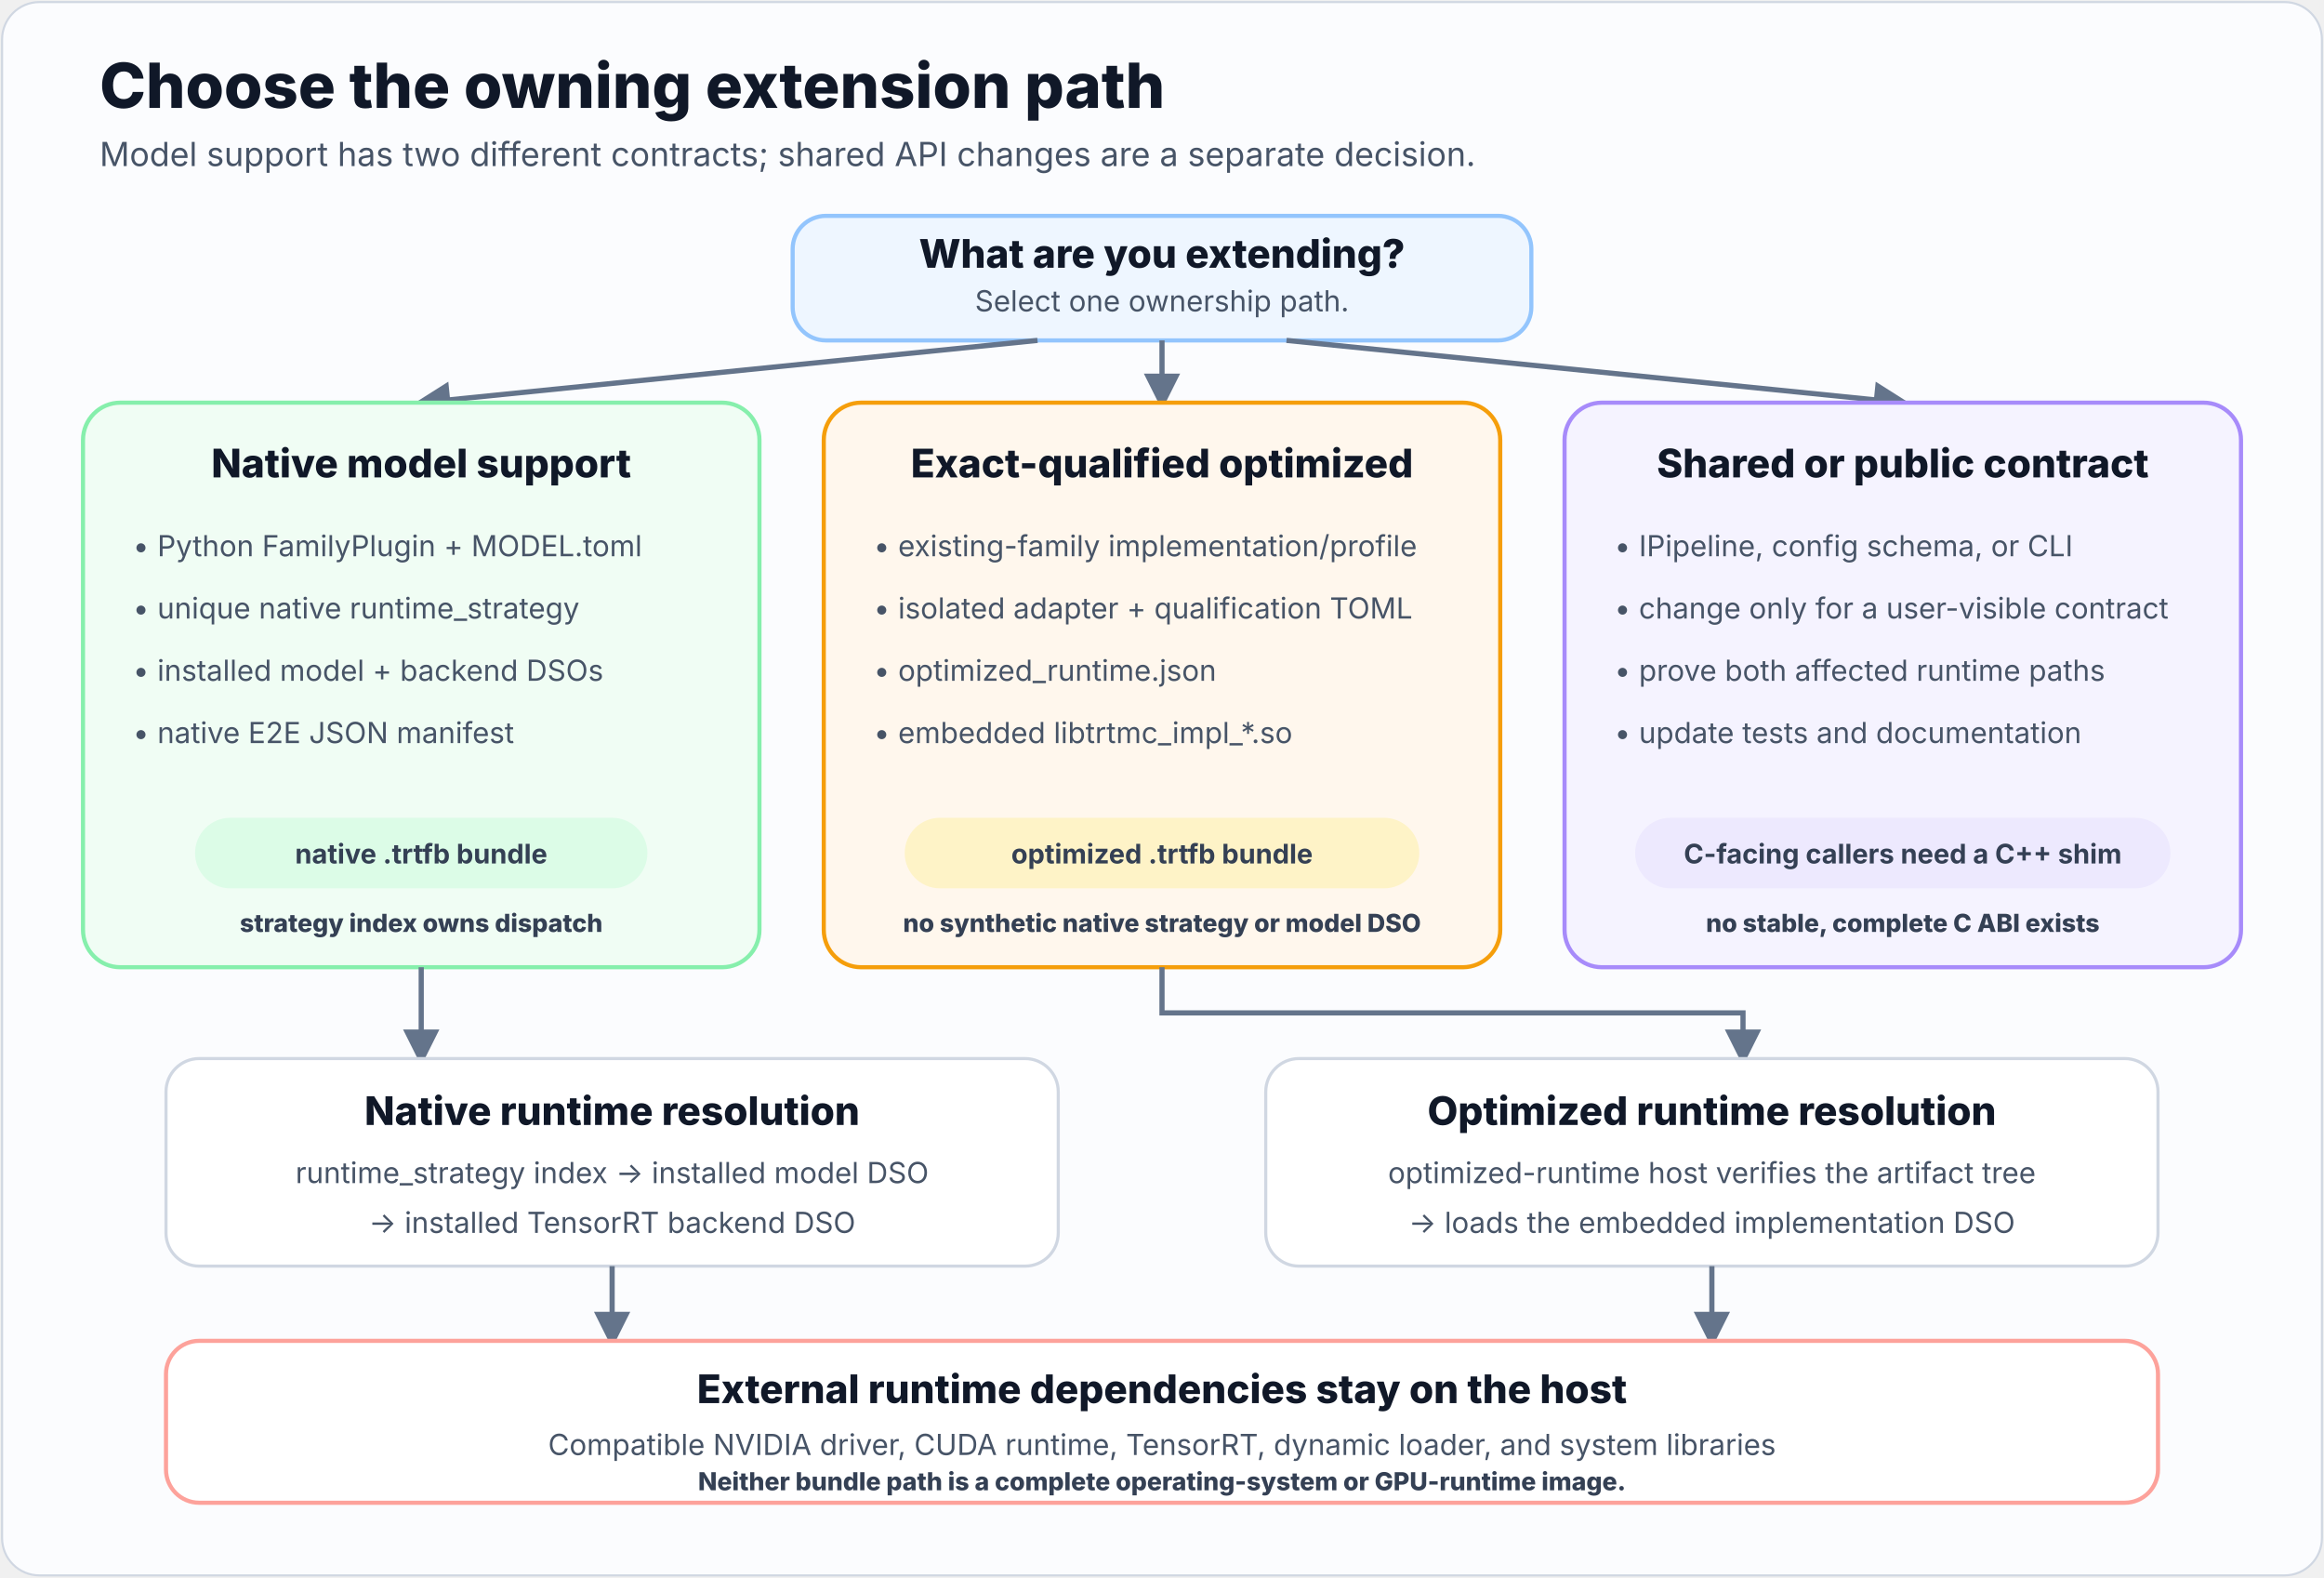
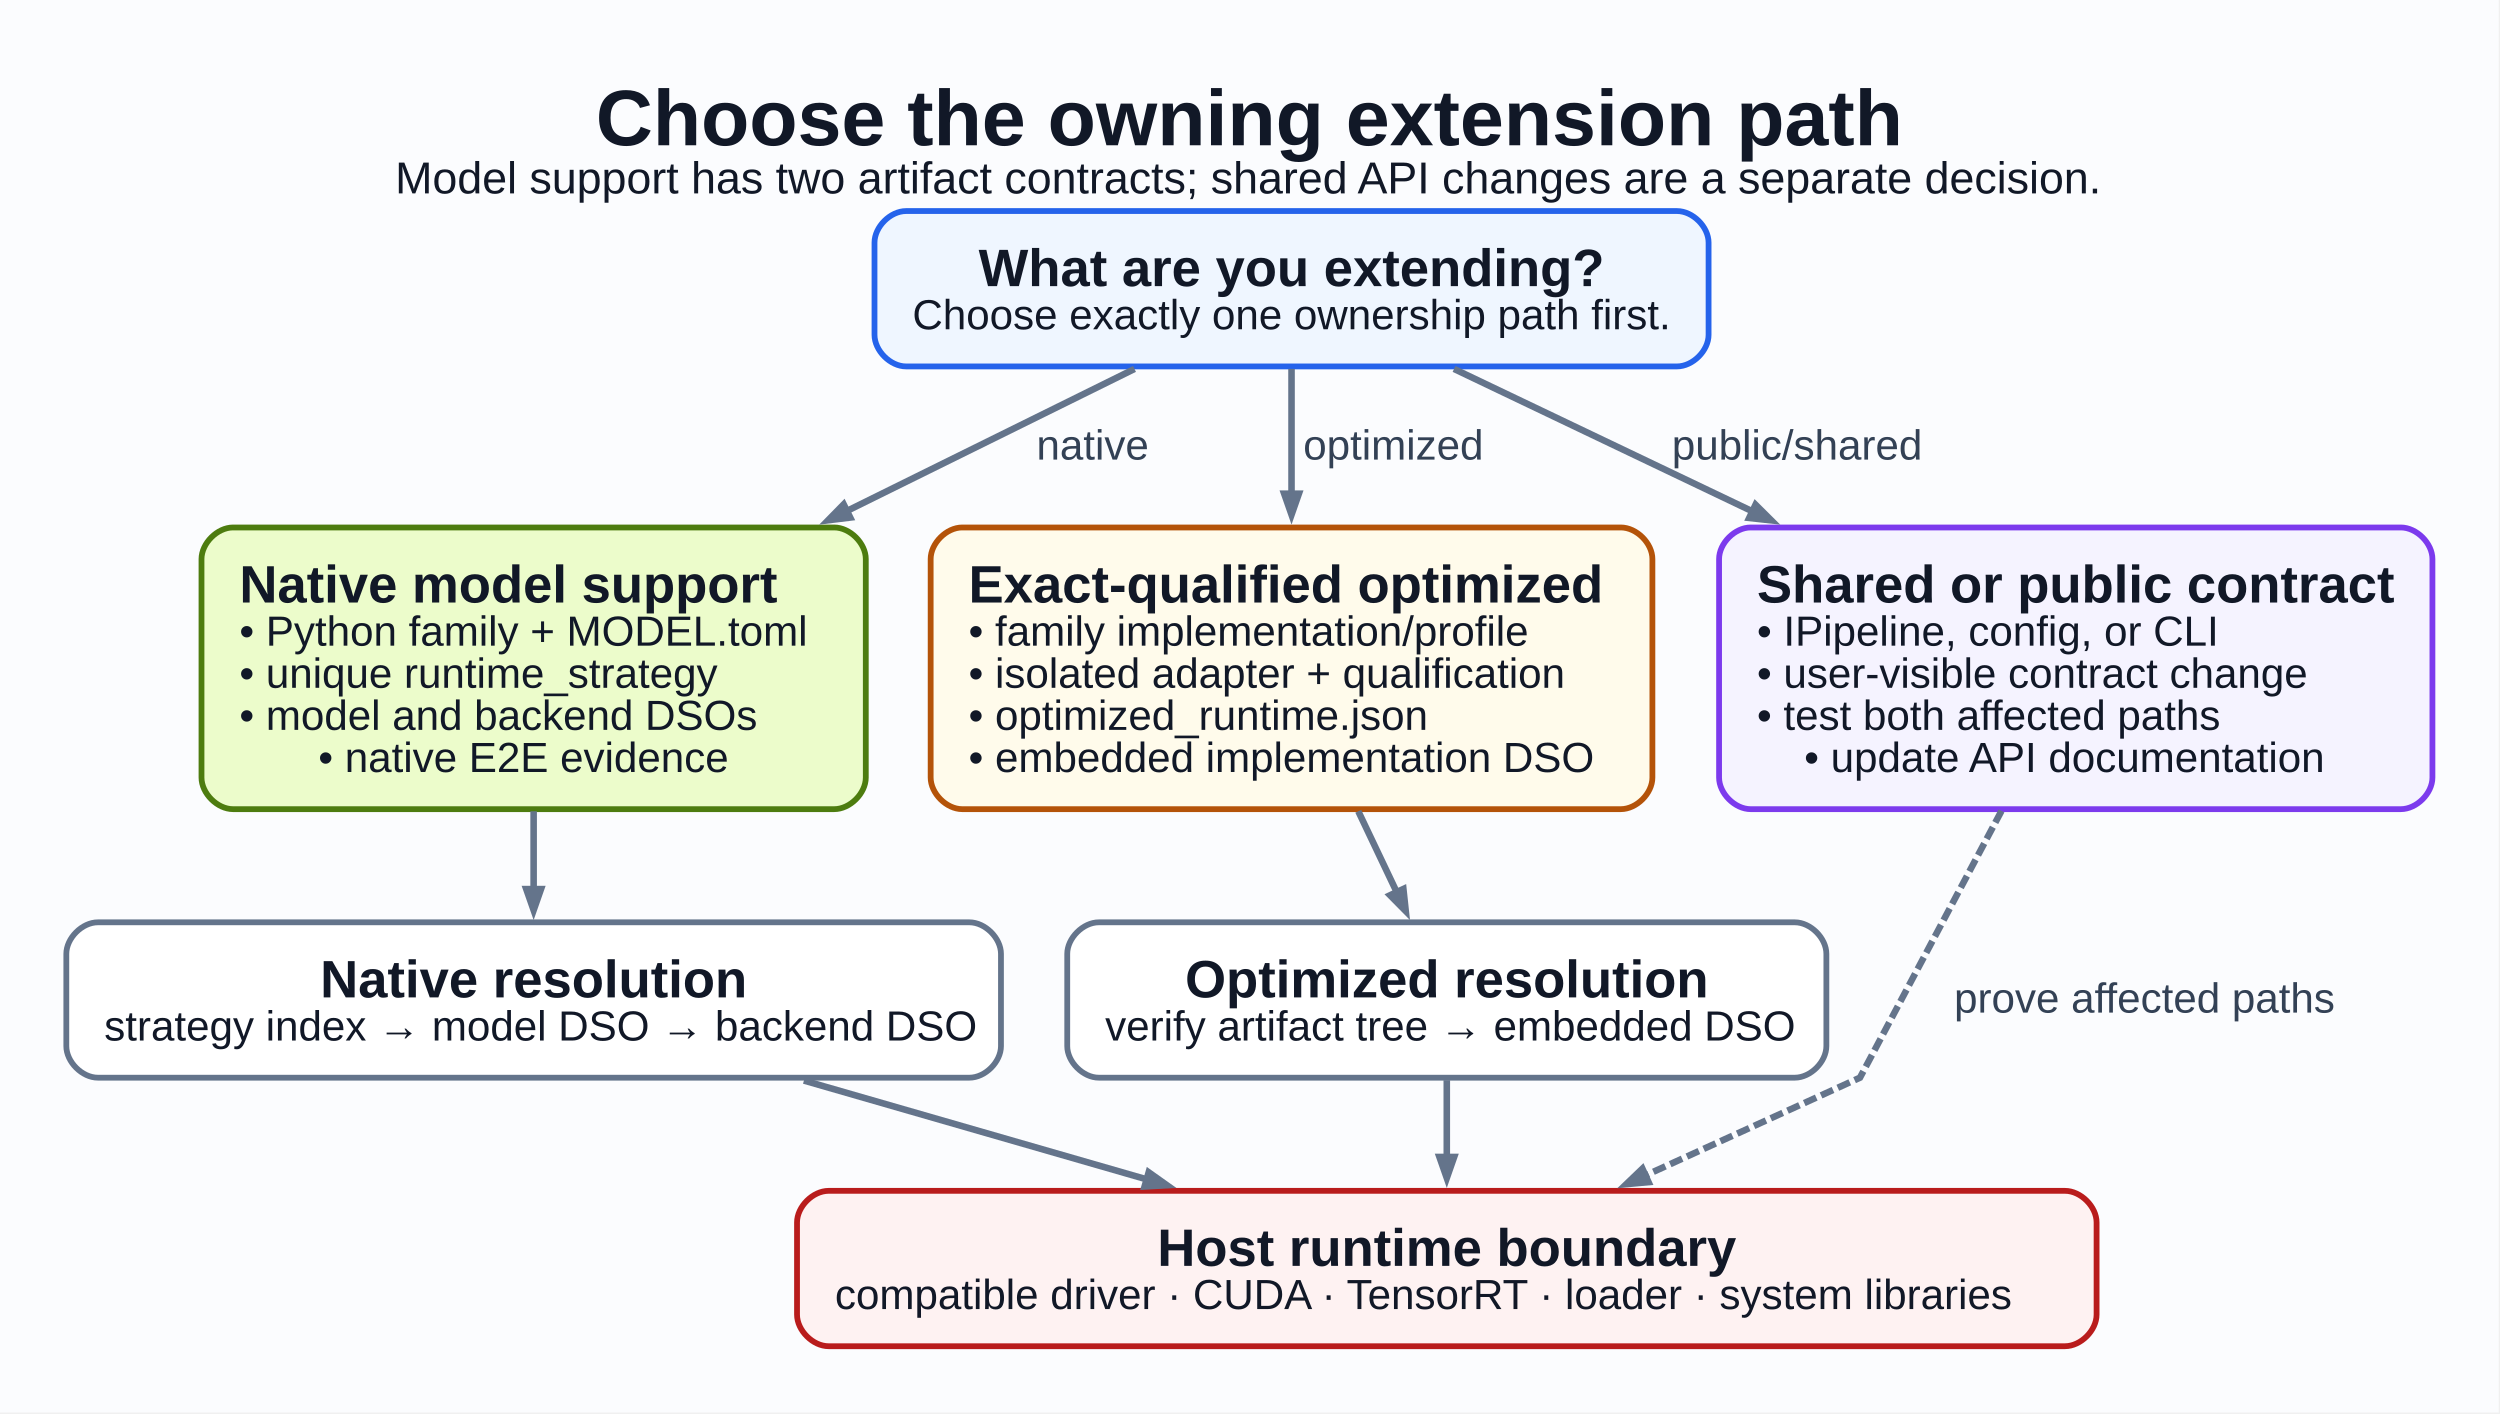
- <svg xmlns="http://www.w3.org/2000/svg" width="1120" height="760" viewBox="0 0 1120 760" role="img" aria-labelledby="title desc">
-   <defs>
-     <marker id="arrow" viewBox="0 0 10 10" refX="8" refY="5" markerWidth="7" markerHeight="7" orient="auto">
-       <path d="M0 0 10 5 0 10Z" fill="#64748b" />
-     </marker>
-     <style>
-       .title{font-family:Inter,Arial,sans-serif;font-size:30px;font-weight:800;fill:#101828}
-       .subtitle{font-family:Inter,Arial,sans-serif;font-size:16px;fill:#475467}
-       .label{font-family:Inter,Arial,sans-serif;font-size:19px;font-weight:800;fill:#101828}
-       .small{font-family:Inter,Arial,sans-serif;font-size:14px;fill:#475467}
-       .path{font-family:Inter,Arial,sans-serif;font-size:13px;font-weight:700;fill:#344054}
-       .badge{font-family:Inter,Arial,sans-serif;font-size:12px;font-weight:800;fill:#344054}
-       .card{fill:#fff;stroke:#d0d7e2;stroke-width:1.5}
-       .line{fill:none;stroke:#64748b;stroke-width:2.5;marker-end:url(#arrow)}
-     </style>
-   </defs>
-   <rect x="1" y="1" width="1118" height="758" rx="18" fill="#fbfcfe" stroke="#d0d7e2" />
-   <text x="48" y="52" class="title">Choose the owning extension path</text>
-   <text x="48" y="80" class="subtitle">Model support has two different contracts; shared API changes are a separate decision.</text>
-   <rect x="382" y="104" width="356" height="60" rx="16" fill="#eef6ff" stroke="#93c5fd" stroke-width="2" />
-   <text x="560" y="129" text-anchor="middle" class="label">What are you extending?</text>
-   <text x="560" y="150" text-anchor="middle" class="small">Select one ownership path.</text>
-   <path d="M500 164 L203 194" class="line" />
-   <path d="M560 164 L560 194" class="line" />
-   <path d="M620 164 L917 194" class="line" />
-   <g>
-     <rect x="40" y="194" width="326" height="272" rx="18" fill="#f0fdf4" stroke="#86efac" stroke-width="2" />
-     <text x="203" y="230" text-anchor="middle" class="label">Native model support</text>
-     <text x="64" y="268" class="small">• Python FamilyPlugin + MODEL.toml</text>
-     <text x="64" y="298" class="small">• unique native runtime_strategy</text>
-     <text x="64" y="328" class="small">• installed model + backend DSOs</text>
-     <text x="64" y="358" class="small">• native E2E JSON manifest</text>
-     <rect x="94" y="394" width="218" height="34" rx="17" fill="#dcfce7" />
-     <text x="203" y="416" text-anchor="middle" class="path">native .trtfb bundle</text>
-     <text x="203" y="449" text-anchor="middle" class="badge">strategy index owns dispatch</text>
+ <svg xmlns="http://www.w3.org/2000/svg" width="950" height="537" role="img" aria-labelledby="trtmc-extension-decision-svg-title trtmc-extension-decision-svg-description" preserveAspectRatio="xMidYMid meet" viewBox="0.00 0.00 950.00 537.00">
+   <g id="graph0" class="graph" transform="scale(1 1) rotate(0) translate(25.2 511.56)">
+     <polygon fill="#fbfcfe" stroke="none" points="-25.2,25.2 -25.2,-511.56 924.32,-511.56 924.32,25.2 -25.2,25.2" />
+     <text xml:space="preserve" text-anchor="start" x="201.22" y="-456.36" font-family="Arial" font-weight="bold" font-size="30.00" fill="#111827">Choose the owning extension path</text>
+     <text xml:space="preserve" text-anchor="start" x="124.96" y="-438.06" font-family="Arial" font-size="17.00" fill="#111827">Model support has two artifact contracts; shared API changes are a separate decision.</text>
+     <g id="node1" class="node">
+       <path fill="#eff6ff" stroke="#2563eb" stroke-width="2.2" d="M612.06,-431.36C612.06,-431.36 319.11,-431.36 319.11,-431.36 313.11,-431.36 307.11,-425.36 307.11,-419.36 307.11,-419.36 307.11,-384.32 307.11,-384.32 307.11,-378.32 313.11,-372.32 319.11,-372.32 319.11,-372.32 612.06,-372.32 612.06,-372.32 618.06,-372.32 624.06,-378.32 624.06,-384.32 624.06,-384.32 624.06,-419.36 624.06,-419.36 624.06,-425.36 618.06,-431.36 612.06,-431.36" />
+       <text xml:space="preserve" text-anchor="start" x="346.68" y="-402.84" font-family="Arial" font-weight="bold" font-size="20.00" fill="#111827">What are you extending?</text>
+       <text xml:space="preserve" text-anchor="start" x="321.51" y="-386.44" font-family="Arial" font-size="16.00" fill="#111827">Choose exactly one ownership path first.</text>
+     </g>
+     <g id="node2" class="node">
+       <path fill="#ecfccb" stroke="#4d7c0f" stroke-width="2.2" d="M291.8,-311.12C291.8,-311.12 63.37,-311.12 63.37,-311.12 57.37,-311.12 51.37,-305.12 51.37,-299.12 51.37,-299.12 51.37,-216.08 51.37,-216.08 51.37,-210.08 57.37,-204.08 63.37,-204.08 63.37,-204.08 291.8,-204.08 291.8,-204.08 297.8,-204.08 303.8,-210.08 303.8,-216.08 303.8,-216.08 303.8,-299.12 303.8,-299.12 303.8,-305.12 297.8,-311.12 291.8,-311.12" />
+       <text xml:space="preserve" text-anchor="start" x="65.77" y="-282.6" font-family="Arial" font-weight="bold" font-size="20.00" fill="#111827">Native model support</text>
+       <text xml:space="preserve" text-anchor="start" x="65.77" y="-266.2" font-family="Arial" font-size="16.00" fill="#111827">• Python family + MODEL.toml</text>
+       <text xml:space="preserve" text-anchor="start" x="65.77" y="-250.2" font-family="Arial" font-size="16.00" fill="#111827">• unique runtime_strategy</text>
+       <text xml:space="preserve" text-anchor="start" x="65.77" y="-234.2" font-family="Arial" font-size="16.00" fill="#111827">• model and backend DSOs</text>
+       <text xml:space="preserve" text-anchor="start" x="95.76" y="-218.2" font-family="Arial" font-size="16.00" fill="#111827">• native E2E evidence</text>
+     </g>
+     <g id="edge1" class="edge">
+       <path fill="none" stroke="#64748b" stroke-width="2.5" d="M405.91,-371.37C374.28,-355.75 334.28,-335.99 296.62,-317.39" />
+       <polygon fill="#64748b" stroke="#64748b" stroke-width="2.5" points="297.88,-314.89 289.47,-313.86 295.4,-319.91 297.88,-314.89" />
+       <text xml:space="preserve" text-anchor="middle" x="390" y="-336.92" font-family="Arial" font-size="16.00" fill="#334155"> native </text>
+     </g>
+     <g id="node3" class="node">
+       <path fill="#fffbeb" stroke="#b45309" stroke-width="2.2" d="M590.71,-311.12C590.71,-311.12 340.45,-311.12 340.45,-311.12 334.45,-311.12 328.45,-305.12 328.45,-299.12 328.45,-299.12 328.45,-216.08 328.45,-216.08 328.45,-210.08 334.45,-204.08 340.45,-204.08 340.45,-204.08 590.71,-204.08 590.71,-204.08 596.71,-204.08 602.71,-210.08 602.71,-216.08 602.71,-216.08 602.71,-299.12 602.71,-299.12 602.71,-305.12 596.71,-311.12 590.71,-311.12" />
+       <text xml:space="preserve" text-anchor="start" x="342.85" y="-282.6" font-family="Arial" font-weight="bold" font-size="20.00" fill="#111827">Exact-qualified optimized</text>
+       <text xml:space="preserve" text-anchor="start" x="342.85" y="-266.2" font-family="Arial" font-size="16.00" fill="#111827">• family implementation/profile</text>
+       <text xml:space="preserve" text-anchor="start" x="342.85" y="-250.2" font-family="Arial" font-size="16.00" fill="#111827">• isolated adapter + qualification</text>
+       <text xml:space="preserve" text-anchor="start" x="342.85" y="-234.2" font-family="Arial" font-size="16.00" fill="#111827">• optimized_runtime.json</text>
+       <text xml:space="preserve" text-anchor="start" x="342.85" y="-218.2" font-family="Arial" font-size="16.00" fill="#111827">• embedded implementation DSO</text>
+     </g>
+     <g id="edge2" class="edge">
+       <path fill="none" stroke="#64748b" stroke-width="2.5" d="M465.58,-371.37C465.58,-357.48 465.58,-340.33 465.58,-323.63" />
+       <polygon fill="#64748b" stroke="#64748b" stroke-width="2.5" points="468.38,-323.97 465.58,-315.97 462.78,-323.97 468.38,-323.97" />
+       <text xml:space="preserve" text-anchor="middle" x="504.27" y="-336.92" font-family="Arial" font-size="16.00" fill="#334155"> optimized </text>
+     </g>
+     <g id="node4" class="node">
+       <path fill="#f5f3ff" stroke="#7c3aed" stroke-width="2.2" d="M887.12,-311.12C887.12,-311.12 640.05,-311.12 640.05,-311.12 634.05,-311.12 628.05,-305.12 628.05,-299.12 628.05,-299.12 628.05,-216.08 628.05,-216.08 628.05,-210.08 634.05,-204.08 640.05,-204.08 640.05,-204.08 887.12,-204.08 887.12,-204.08 893.12,-204.08 899.12,-210.08 899.12,-216.08 899.12,-216.08 899.12,-299.12 899.12,-299.12 899.12,-305.12 893.12,-311.12 887.12,-311.12" />
+       <text xml:space="preserve" text-anchor="start" x="642.45" y="-282.6" font-family="Arial" font-weight="bold" font-size="20.00" fill="#111827">Shared or public contract</text>
+       <text xml:space="preserve" text-anchor="start" x="642.45" y="-266.2" font-family="Arial" font-size="16.00" fill="#111827">• IPipeline, config, or CLI</text>
+       <text xml:space="preserve" text-anchor="start" x="642.45" y="-250.2" font-family="Arial" font-size="16.00" fill="#111827">• user-visible contract change</text>
+       <text xml:space="preserve" text-anchor="start" x="642.45" y="-234.2" font-family="Arial" font-size="16.00" fill="#111827">• test both affected paths</text>
+       <text xml:space="preserve" text-anchor="start" x="660.4" y="-218.2" font-family="Arial" font-size="16.00" fill="#111827">• update API documentation</text>
+     </g>
+     <g id="edge3" class="edge">
+       <path fill="none" stroke="#64748b" stroke-width="2.5" d="M527.33,-371.37C560.19,-355.68 601.8,-335.82 640.91,-317.15" />
+       <polygon fill="#64748b" stroke="#64748b" stroke-width="2.5" points="641.9,-319.78 647.91,-313.81 639.49,-314.73 641.9,-319.78" />
+       <text xml:space="preserve" text-anchor="middle" x="657.68" y="-336.92" font-family="Arial" font-size="16.00" fill="#334155"> public/shared </text>
+     </g>
+     <g id="node5" class="node">
+       <path fill="#ffffff" stroke="#64748b" stroke-width="2.2" d="M343.17,-161.08C343.17,-161.08 12,-161.08 12,-161.08 6,-161.08 0,-155.08 0,-149.08 0,-149.08 0,-114.04 0,-114.04 0,-108.04 6,-102.04 12,-102.04 12,-102.04 343.17,-102.04 343.17,-102.04 349.17,-102.04 355.17,-108.04 355.17,-114.04 355.17,-114.04 355.17,-149.08 355.17,-149.08 355.17,-155.08 349.17,-161.08 343.17,-161.08" />
+       <text xml:space="preserve" text-anchor="start" x="96.46" y="-132.56" font-family="Arial" font-weight="bold" font-size="20.00" fill="#111827">Native resolution</text>
+       <text xml:space="preserve" text-anchor="start" x="14.4" y="-116.16" font-family="Arial" font-size="16.00" fill="#111827">strategy index → model DSO → backend DSO</text>
+     </g>
+     <g id="edge4" class="edge">
+       <path fill="none" stroke="#64748b" stroke-width="2.5" d="M177.58,-203.28C177.58,-193.3 177.58,-183.03 177.58,-173.5" />
+       <polygon fill="#64748b" stroke="#64748b" stroke-width="2.5" points="180.38,-173.7 177.58,-165.7 174.78,-173.7 180.38,-173.7" />
+     </g>
+     <g id="node6" class="node">
+       <path fill="#ffffff" stroke="#64748b" stroke-width="2.2" d="M656.82,-161.08C656.82,-161.08 392.35,-161.08 392.35,-161.08 386.35,-161.08 380.35,-155.08 380.35,-149.08 380.35,-149.08 380.35,-114.04 380.35,-114.04 380.35,-108.04 386.35,-102.04 392.35,-102.04 392.35,-102.04 656.82,-102.04 656.82,-102.04 662.82,-102.04 668.82,-108.04 668.82,-114.04 668.82,-114.04 668.82,-149.08 668.82,-149.08 668.82,-155.08 662.82,-161.08 656.82,-161.08" />
+       <text xml:space="preserve" text-anchor="start" x="425.14" y="-132.56" font-family="Arial" font-weight="bold" font-size="20.00" fill="#111827">Optimized resolution</text>
+       <text xml:space="preserve" text-anchor="start" x="394.75" y="-116.16" font-family="Arial" font-size="16.00" fill="#111827">verify artifact tree → embedded DSO</text>
+     </g>
+     <g id="edge5" class="edge">
+       <path fill="none" stroke="#64748b" stroke-width="2.5" d="M490.95,-203.28C495.85,-192.97 500.91,-182.34 505.56,-172.55" />
+       <polygon fill="#64748b" stroke="#64748b" stroke-width="2.5" points="508.09,-173.76 508.99,-165.33 503.03,-171.36 508.09,-173.76" />
+     </g>
+     <g id="node7" class="node">
+       <path fill="#fef2f2" stroke="#b91c1c" stroke-width="2.2" d="M759.5,-59.04C759.5,-59.04 289.67,-59.04 289.67,-59.04 283.67,-59.04 277.67,-53.04 277.67,-47.04 277.67,-47.04 277.67,-12 277.67,-12 277.67,-6 283.67,0 289.67,0 289.67,0 759.5,0 759.5,0 765.5,0 771.5,-6 771.5,-12 771.5,-12 771.5,-47.04 771.5,-47.04 771.5,-53.04 765.5,-59.04 759.5,-59.04" />
+       <text xml:space="preserve" text-anchor="start" x="414.58" y="-30.52" font-family="Arial" font-weight="bold" font-size="20.00" fill="#111827">Host runtime boundary</text>
+       <text xml:space="preserve" text-anchor="start" x="292.07" y="-14.12" font-family="Arial" font-size="16.00" fill="#111827">compatible driver · CUDA · TensorRT · loader · system libraries</text>
+     </g>
+     <g id="edge6" class="edge">
+       <path fill="none" stroke="#64748b" stroke-width="2.5" stroke-dasharray="5,2" d="M735.36,-203.41C711.64,-158.7 681.58,-102.04 681.58,-102.04 681.58,-102.04 640.13,-83.15 599.82,-64.79" />
+       <polygon fill="#64748b" stroke="#64748b" stroke-width="2.5" points="601.23,-62.36 592.79,-61.59 598.91,-67.46 601.23,-62.36" />
+       <text xml:space="preserve" text-anchor="middle" x="789.7" y="-126.76" font-family="Arial" font-size="16.00" fill="#334155"> prove affected paths </text>
+     </g>
+     <g id="edge7" class="edge">
+       <path fill="none" stroke="#64748b" stroke-width="2.5" d="M280.29,-100.95C321.29,-89.13 368.66,-75.47 410.71,-63.35" />
+       <polygon fill="#64748b" stroke="#64748b" stroke-width="2.5" points="411.3,-66.09 418.21,-61.19 409.75,-60.71 411.3,-66.09" />
+     </g>
+     <g id="edge8" class="edge">
+       <path fill="none" stroke="#64748b" stroke-width="2.5" d="M524.58,-101.09C524.58,-91.91 524.58,-81.61 524.58,-71.78" />
+       <polygon fill="#64748b" stroke="#64748b" stroke-width="2.5" points="527.38,-71.91 524.58,-63.91 521.78,-71.91 527.38,-71.91" />
+     </g>
  </g>
-   <g>
-     <rect x="397" y="194" width="326" height="272" rx="18" fill="#fff7ed" stroke="#f59e0b" stroke-width="2" />
-     <text x="560" y="230" text-anchor="middle" class="label">Exact-qualified optimized</text>
-     <text x="421" y="268" class="small">• existing-family implementation/profile</text>
-     <text x="421" y="298" class="small">• isolated adapter + qualification TOML</text>
-     <text x="421" y="328" class="small">• optimized_runtime.json</text>
-     <text x="421" y="358" class="small">• embedded libtrtmc_impl_*.so</text>
-     <rect x="436" y="394" width="248" height="34" rx="17" fill="#fef3c7" />
-     <text x="560" y="416" text-anchor="middle" class="path">optimized .trtfb bundle</text>
-     <text x="560" y="449" text-anchor="middle" class="badge">no synthetic native strategy or model DSO</text>
-   </g>
-   <g>
-     <rect x="754" y="194" width="326" height="272" rx="18" fill="#f5f3ff" stroke="#a78bfa" stroke-width="2" />
-     <text x="917" y="230" text-anchor="middle" class="label">Shared or public contract</text>
-     <text x="778" y="268" class="small">• IPipeline, config schema, or CLI</text>
-     <text x="778" y="298" class="small">• change only for a user-visible contract</text>
-     <text x="778" y="328" class="small">• prove both affected runtime paths</text>
-     <text x="778" y="358" class="small">• update tests and documentation</text>
-     <rect x="788" y="394" width="258" height="34" rx="17" fill="#ede9fe" />
-     <text x="917" y="416" text-anchor="middle" class="path">C-facing callers need a C++ shim</text>
-     <text x="917" y="449" text-anchor="middle" class="badge">no stable, complete C ABI exists</text>
-   </g>
-   <path d="M203 466 L203 510" class="line" />
-   <path d="M560 466 L560 488 L840 488 L840 510" class="line" />
-   <g>
-     <rect x="80" y="510" width="430" height="100" rx="16" class="card" />
-     <text x="295" y="542" text-anchor="middle" class="label">Native runtime resolution</text>
-     <text x="295" y="570" text-anchor="middle" class="small">runtime_strategy index → installed model DSO</text>
-     <text x="295" y="594" text-anchor="middle" class="small">→ installed TensorRT backend DSO</text>
-   </g>
-   <g>
-     <rect x="610" y="510" width="430" height="100" rx="16" class="card" />
-     <text x="825" y="542" text-anchor="middle" class="label">Optimized runtime resolution</text>
-     <text x="825" y="570" text-anchor="middle" class="small">optimized-runtime host verifies the artifact tree</text>
-     <text x="825" y="594" text-anchor="middle" class="small">→ loads the embedded implementation DSO</text>
-   </g>
-   <path d="M295 610 L295 646" class="line" />
-   <path d="M825 610 L825 646" class="line" />
-   <rect x="80" y="646" width="960" height="78" rx="16" fill="#fff" stroke="#fda29b" stroke-width="2" />
-   <text x="560" y="676" text-anchor="middle" class="label">External runtime dependencies stay on the host</text>
-   <text x="560" y="701" text-anchor="middle" class="small">Compatible NVIDIA driver, CUDA runtime, TensorRT, dynamic loader, and system libraries</text>
-   <text x="560" y="718" text-anchor="middle" class="badge">Neither bundle path is a complete operating-system or GPU-runtime image.</text>
</svg>
